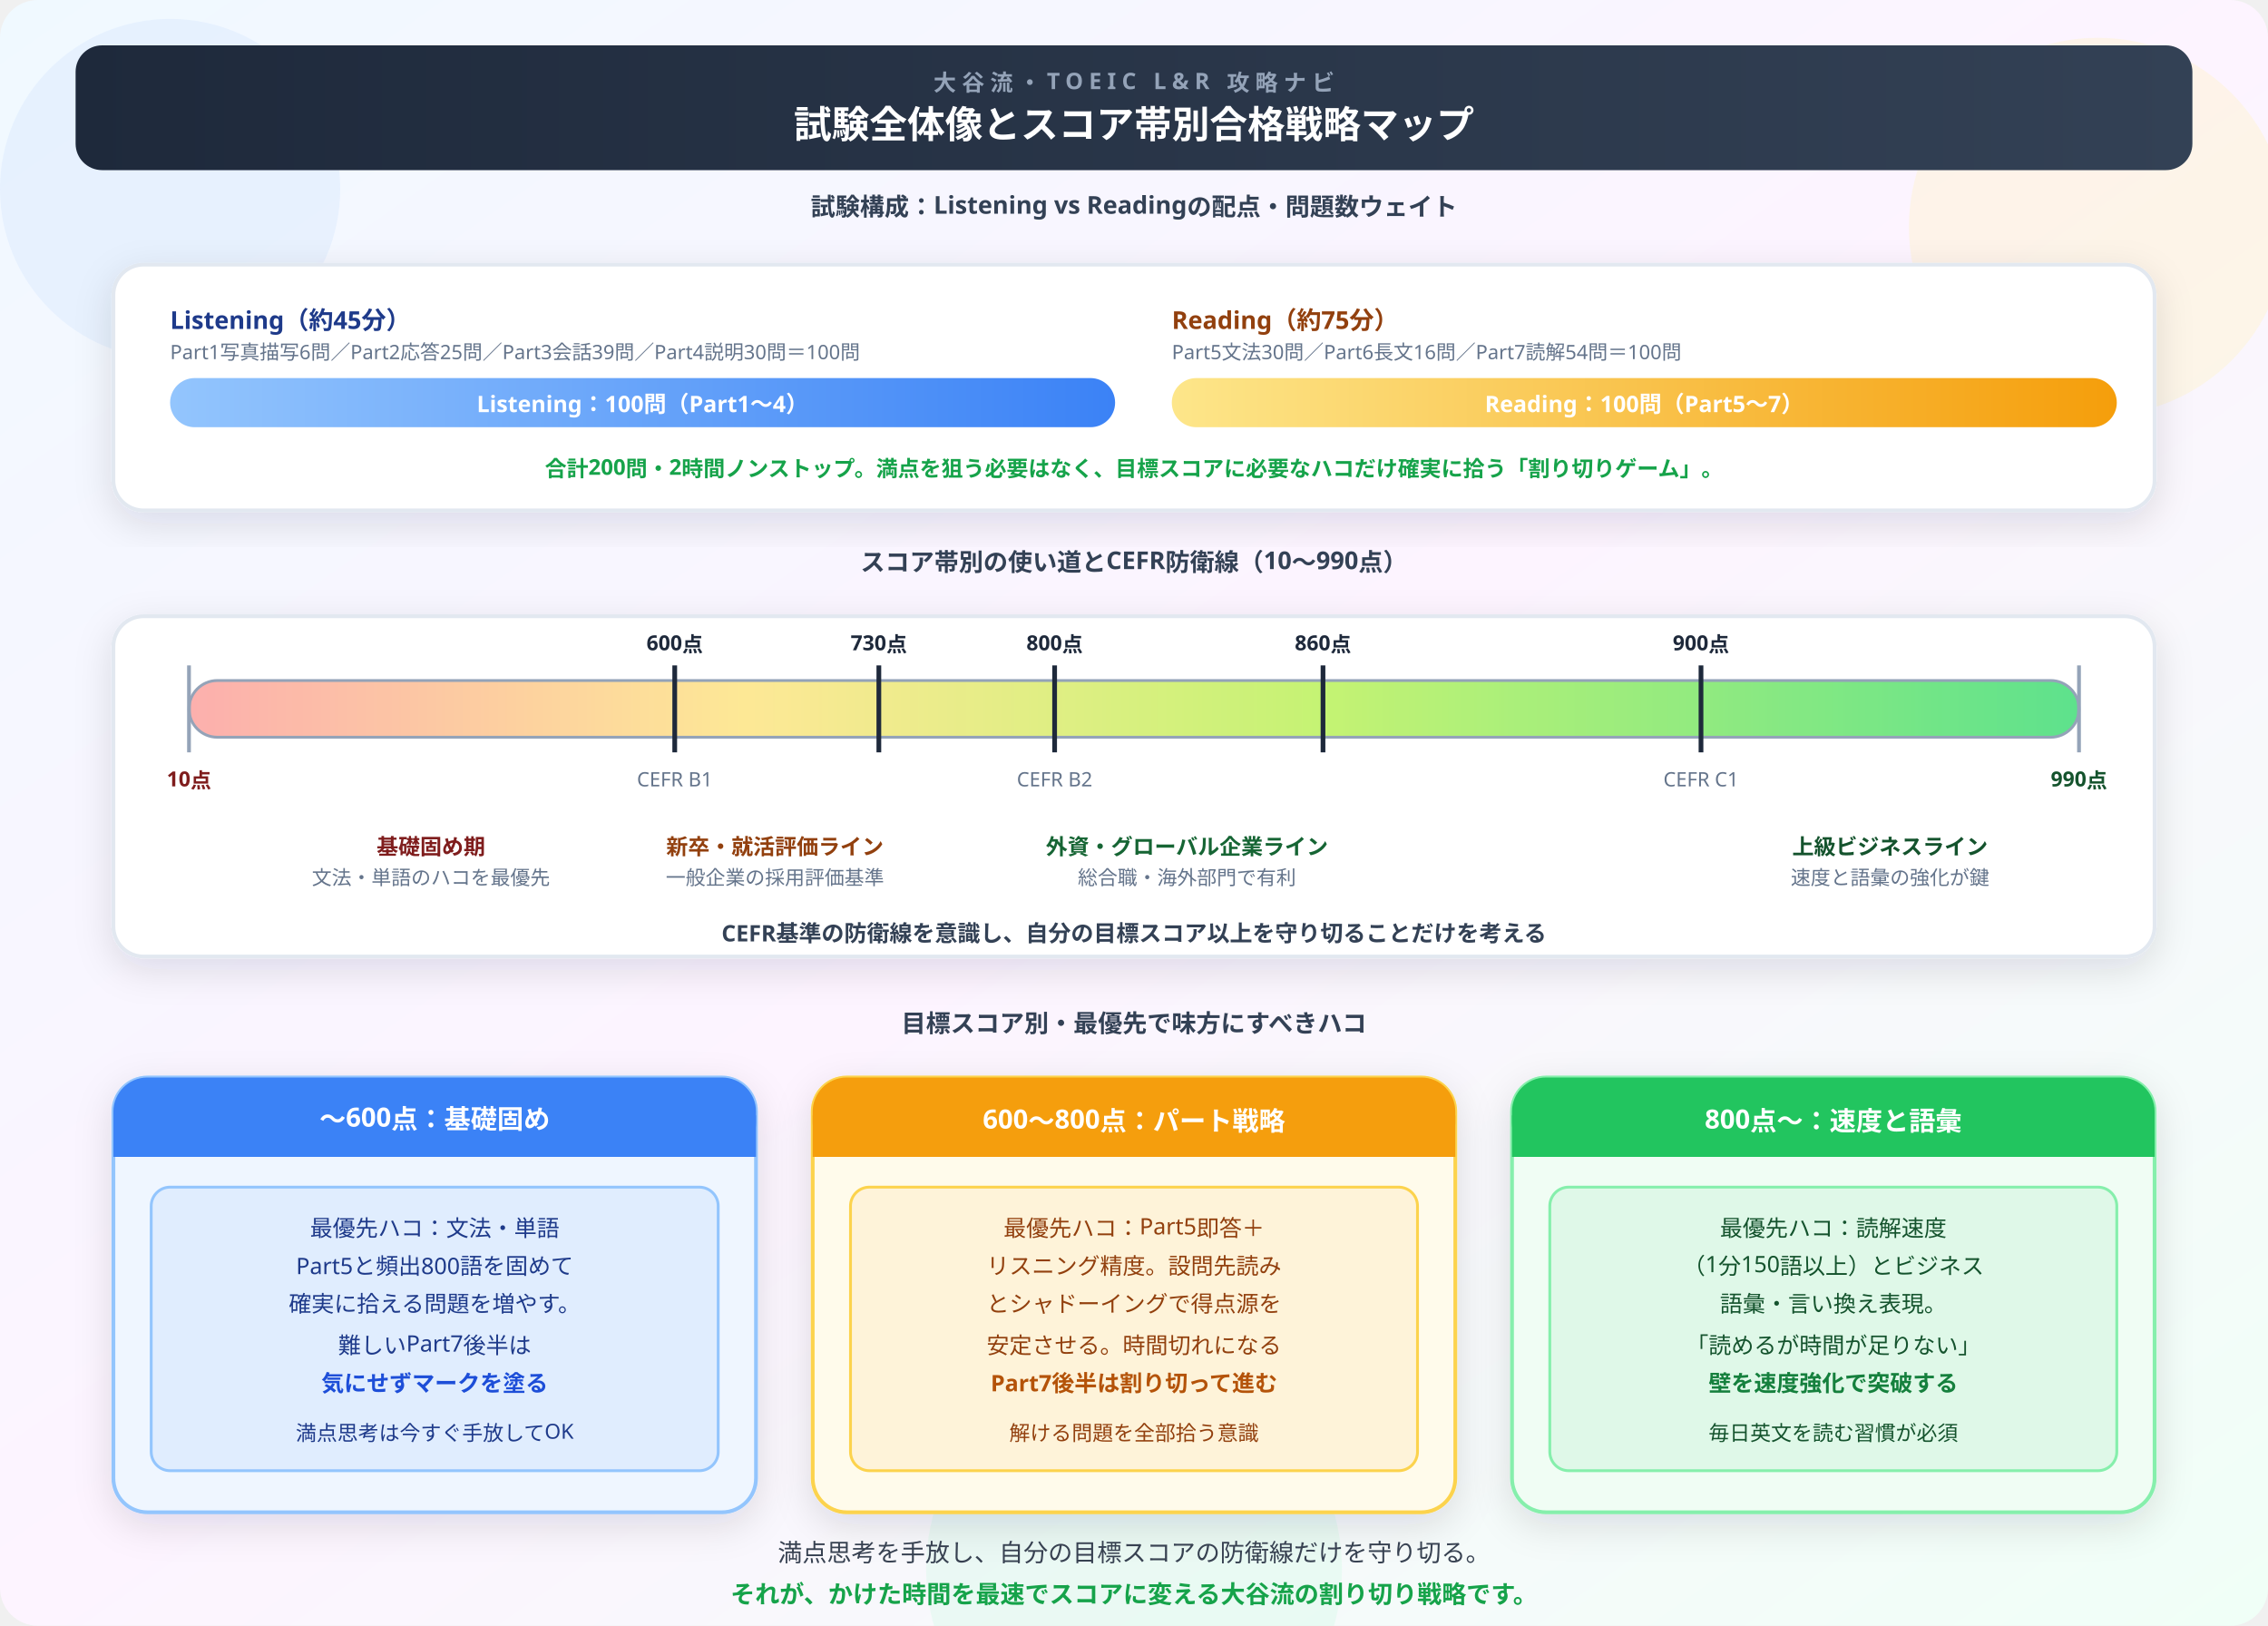
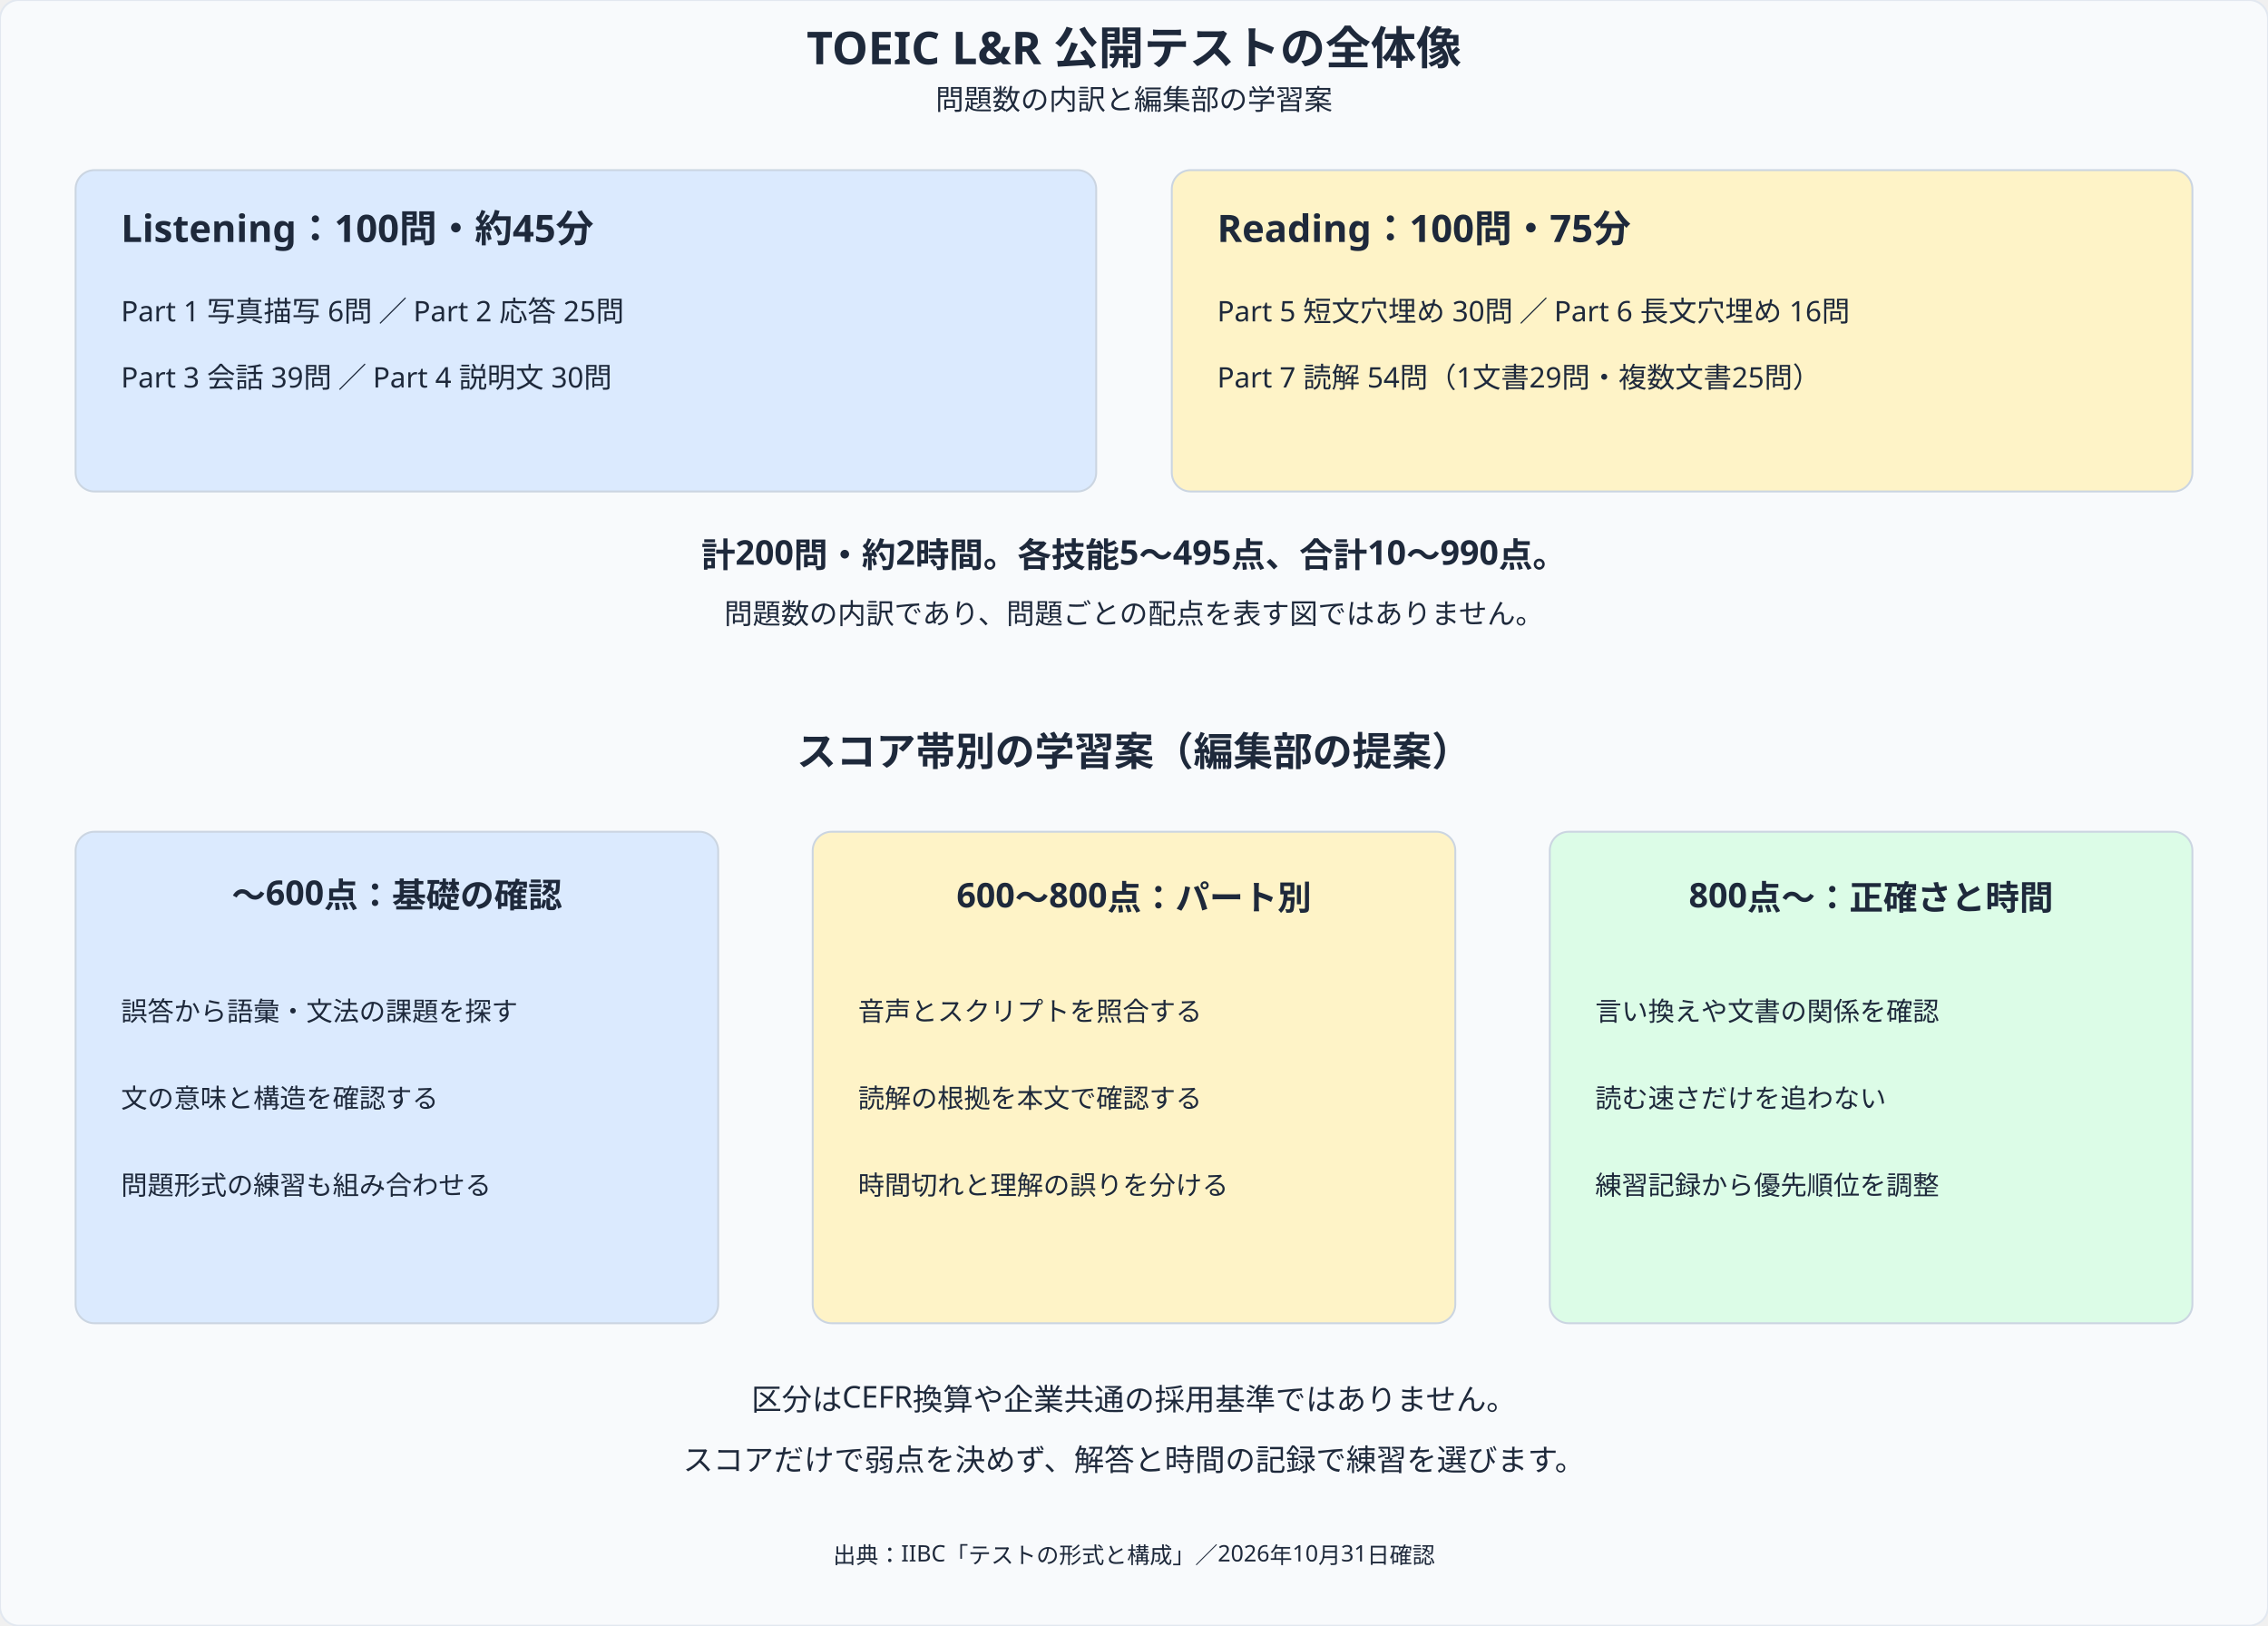
- <svg xmlns="http://www.w3.org/2000/svg" width="1200" height="860" viewBox="0 0 1200 860" role="img" aria-labelledby="svgtitle svgdesc">
-   <defs>
-     <linearGradient id="toBg" x1="0" y1="0" x2="1" y2="1">
-       <stop offset="0" stop-color="#F0F9FF" />
-       <stop offset="0.5" stop-color="#FDF4FF" />
-       <stop offset="1" stop-color="#F0FFF7" />
-     </linearGradient>
-     <linearGradient id="toTitle" x1="0" y1="0" x2="1" y2="0">
-       <stop offset="0" stop-color="#1E293B" />
-       <stop offset="1" stop-color="#334155" />
-     </linearGradient>
-     <linearGradient id="toListen" x1="0" y1="0" x2="1" y2="0">
-       <stop offset="0" stop-color="#93C5FD" />
-       <stop offset="1" stop-color="#3B82F6" />
-     </linearGradient>
-     <linearGradient id="toRead" x1="0" y1="0" x2="1" y2="0">
-       <stop offset="0" stop-color="#FDE68A" />
-       <stop offset="1" stop-color="#F59E0B" />
-     </linearGradient>
-     <linearGradient id="toScale" x1="0" y1="0" x2="1" y2="0">
-       <stop offset="0" stop-color="#FCA5A5" />
-       <stop offset="0.3" stop-color="#FDE68A" />
-       <stop offset="0.6" stop-color="#BEF264" />
-       <stop offset="1" stop-color="#4ADE80" />
-     </linearGradient>
-     <filter id="toShadow" x="-15%" y="-15%" width="130%" height="130%">
-       <feDropShadow dx="0" dy="6" stdDeviation="10" flood-color="#1E293B" flood-opacity="0.12" />
-     </filter>
-     <style>.tt{font-family:"Noto Sans JP",system-ui,sans-serif}.tr{font-family:"Noto Sans JP",system-ui,sans-serif;font-size:10.5px;fill:#64748b}</style>
-   </defs>
-   <rect width="1200" height="860" rx="20" fill="url(#toBg)" />
-   <circle cx="90" cy="100" r="90" fill="#DBEAFE" opacity="0.5" />
-   <circle cx="1110" cy="120" r="100" fill="#FEF3C7" opacity="0.4" />
-   <circle cx="600" cy="830" r="110" fill="#D1FAE5" opacity="0.35" />
-   <rect x="40" y="24" width="1120" height="66" rx="14" fill="url(#toTitle)" />
-   <text x="600" y="48" text-anchor="middle" class="tt" font-size="12" font-weight="700" fill="#94A3B8" letter-spacing="3">大谷流・TOEIC L&amp;R 攻略ナビ</text>
-   <text x="600" y="73" text-anchor="middle" class="tt" font-size="20" font-weight="800" fill="#FFFFFF">試験全体像とスコア帯別合格戦略マップ</text>
-   <text x="600" y="114" text-anchor="middle" class="tt" font-size="13" font-weight="700" fill="#334155">試験構成：Listening vs Readingの配点・問題数ウェイト</text>
-   <g filter="url(#toShadow)">
-     <rect x="60" y="140" width="1080" height="130" rx="16" fill="#FFFFFF" stroke="#E2E8F0" stroke-width="2" />
-   </g>
-   <text x="90" y="174" class="tt" font-size="13" font-weight="800" fill="#1E3A8A">Listening（約45分）</text>
-   <text x="90" y="190" class="tr">Part1写真描写6問／Part2応答25問／Part3会話39問／Part4説明30問＝100問</text>
-   <rect x="90" y="200" width="500" height="26" rx="13" fill="url(#toListen)" />
-   <text x="340" y="218" text-anchor="middle" class="tt" font-size="12" font-weight="700" fill="#fff">Listening：100問（Part1〜4）</text>
-   <text x="620" y="174" class="tt" font-size="13" font-weight="800" fill="#92400E">Reading（約75分）</text>
-   <text x="620" y="190" class="tr">Part5文法30問／Part6長文16問／Part7読解54問＝100問</text>
-   <rect x="620" y="200" width="500" height="26" rx="13" fill="url(#toRead)" />
-   <text x="870" y="218" text-anchor="middle" class="tt" font-size="12" font-weight="700" fill="#fff">Reading：100問（Part5〜7）</text>
-   <text x="600" y="252" text-anchor="middle" class="tt" font-size="11.5" font-weight="700" fill="#16A34A">合計200問・2時間ノンストップ。満点を狙う必要はなく、目標スコアに必要なハコだけ確実に拾う「割り切りゲーム」。</text>
-   <text x="600" y="302" text-anchor="middle" class="tt" font-size="13" font-weight="700" fill="#334155">スコア帯別の使い道とCEFR防衛線（10〜990点）</text>
-   <g filter="url(#toShadow)">
-     <rect x="60" y="326" width="1080" height="180" rx="16" fill="#FFFFFF" stroke="#E2E8F0" stroke-width="2" />
-   </g>
-   <rect x="100" y="360" width="1000" height="30" rx="15" fill="url(#toScale)" opacity="0.9" />
-   <rect x="100" y="360" width="1000" height="30" rx="15" fill="none" stroke="#94A3B8" stroke-width="1.5" />
-   <line x1="100" y1="352" x2="100" y2="398" stroke="#94A3B8" stroke-width="2" />
-   <text x="100" y="416" text-anchor="middle" class="tt" font-size="11" font-weight="700" fill="#7F1D1D">10点</text>
-   <line x1="357" y1="352" x2="357" y2="398" stroke="#1E293B" stroke-width="2.5" />
-   <text x="357" y="344" text-anchor="middle" class="tt" font-size="11" font-weight="800" fill="#1E293B">600点</text>
-   <text x="357" y="416" text-anchor="middle" class="tr">CEFR B1</text>
-   <line x1="465" y1="352" x2="465" y2="398" stroke="#1E293B" stroke-width="2.5" />
-   <text x="465" y="344" text-anchor="middle" class="tt" font-size="11" font-weight="800" fill="#1E293B">730点</text>
-   <line x1="558" y1="352" x2="558" y2="398" stroke="#1E293B" stroke-width="2.5" />
-   <text x="558" y="344" text-anchor="middle" class="tt" font-size="11" font-weight="800" fill="#1E293B">800点</text>
-   <text x="558" y="416" text-anchor="middle" class="tr">CEFR B2</text>
-   <line x1="700" y1="352" x2="700" y2="398" stroke="#1E293B" stroke-width="2.5" />
-   <text x="700" y="344" text-anchor="middle" class="tt" font-size="11" font-weight="800" fill="#1E293B">860点</text>
-   <line x1="900" y1="352" x2="900" y2="398" stroke="#1E293B" stroke-width="2.5" />
-   <text x="900" y="344" text-anchor="middle" class="tt" font-size="11" font-weight="800" fill="#1E293B">900点</text>
-   <text x="900" y="416" text-anchor="middle" class="tr">CEFR C1</text>
-   <line x1="1100" y1="352" x2="1100" y2="398" stroke="#94A3B8" stroke-width="2" />
-   <text x="1100" y="416" text-anchor="middle" class="tt" font-size="11" font-weight="700" fill="#14532D">990点</text>
-   <text x="228" y="452" text-anchor="middle" class="tt" font-size="11.5" font-weight="700" fill="#7F1D1D">基礎固め期</text>
-   <text x="228" y="468" text-anchor="middle" class="tr">文法・単語のハコを最優先</text>
-   <text x="410" y="452" text-anchor="middle" class="tt" font-size="11.5" font-weight="700" fill="#92400E">新卒・就活評価ライン</text>
-   <text x="410" y="468" text-anchor="middle" class="tr">一般企業の採用評価基準</text>
-   <text x="628" y="452" text-anchor="middle" class="tt" font-size="11.5" font-weight="700" fill="#166534">外資・グローバル企業ライン</text>
-   <text x="628" y="468" text-anchor="middle" class="tr">総合職・海外部門で有利</text>
-   <text x="1000" y="452" text-anchor="middle" class="tt" font-size="11.5" font-weight="700" fill="#14532D">上級ビジネスライン</text>
-   <text x="1000" y="468" text-anchor="middle" class="tr">速度と語彙の強化が鍵</text>
-   <text x="600" y="498" text-anchor="middle" class="tt" font-size="12" font-weight="700" fill="#334155">CEFR基準の防衛線を意識し、自分の目標スコア以上を守り切ることだけを考える</text>
-   <text x="600" y="546" text-anchor="middle" class="tt" font-size="13" font-weight="700" fill="#334155">目標スコア別・最優先で味方にすべきハコ</text>
-   <g filter="url(#toShadow)">
-     <rect x="60" y="570" width="340" height="230" rx="18" fill="#EFF6FF" stroke="#93C5FD" stroke-width="2" />
-     <rect x="60" y="570" width="340" height="42" rx="18" fill="#3B82F6" />
-     <rect x="60" y="590" width="340" height="22" fill="#3B82F6" />
-   </g>
-   <text x="230" y="597" text-anchor="middle" class="tt" font-size="14" font-weight="800" fill="#fff">〜600点：基礎固め</text>
-   <rect x="80" y="628" width="300" height="150" rx="10" fill="rgba(59,130,246,.08)" stroke="#93C5FD" stroke-width="1.5" />
-   <text x="230" y="654" text-anchor="middle" class="tt" font-size="12" fill="#1E3A8A">最優先ハコ：文法・単語</text>
-   <text x="230" y="674" text-anchor="middle" class="tt" font-size="12" fill="#1E3A8A">Part5と頻出800語を固めて</text>
-   <text x="230" y="694" text-anchor="middle" class="tt" font-size="12" fill="#1E3A8A">確実に拾える問題を増やす。</text>
-   <text x="230" y="716" text-anchor="middle" class="tt" font-size="12" fill="#1E3A8A">難しいPart7後半は</text>
-   <text x="230" y="736" text-anchor="middle" class="tt" font-size="12" font-weight="700" fill="#1D4ED8">気にせずマークを塗る</text>
-   <text x="230" y="762" text-anchor="middle" class="tt" font-size="11" fill="#1E3A8A">満点思考は今すぐ手放してOK</text>
-   <g filter="url(#toShadow)">
-     <rect x="430" y="570" width="340" height="230" rx="18" fill="#FFFBEB" stroke="#FCD34D" stroke-width="2" />
-     <rect x="430" y="570" width="340" height="42" rx="18" fill="#F59E0B" />
-     <rect x="430" y="590" width="340" height="22" fill="#F59E0B" />
-   </g>
-   <text x="600" y="597" text-anchor="middle" class="tt" font-size="14" font-weight="800" fill="#fff">600〜800点：パート戦略</text>
-   <rect x="450" y="628" width="300" height="150" rx="10" fill="rgba(245,158,11,.08)" stroke="#FCD34D" stroke-width="1.5" />
-   <text x="600" y="654" text-anchor="middle" class="tt" font-size="12" fill="#92400E">最優先ハコ：Part5即答＋</text>
-   <text x="600" y="674" text-anchor="middle" class="tt" font-size="12" fill="#92400E">リスニング精度。設問先読み</text>
-   <text x="600" y="694" text-anchor="middle" class="tt" font-size="12" fill="#92400E">とシャドーイングで得点源を</text>
-   <text x="600" y="716" text-anchor="middle" class="tt" font-size="12" fill="#92400E">安定させる。時間切れになる</text>
-   <text x="600" y="736" text-anchor="middle" class="tt" font-size="12" font-weight="700" fill="#B45309">Part7後半は割り切って進む</text>
-   <text x="600" y="762" text-anchor="middle" class="tt" font-size="11" fill="#92400E">解ける問題を全部拾う意識</text>
-   <g filter="url(#toShadow)">
-     <rect x="800" y="570" width="340" height="230" rx="18" fill="#F0FDF4" stroke="#86EFAC" stroke-width="2" />
-     <rect x="800" y="570" width="340" height="42" rx="18" fill="#22C55E" />
-     <rect x="800" y="590" width="340" height="22" fill="#22C55E" />
-   </g>
-   <text x="970" y="597" text-anchor="middle" class="tt" font-size="14" font-weight="800" fill="#fff">800点〜：速度と語彙</text>
-   <rect x="820" y="628" width="300" height="150" rx="10" fill="rgba(34,197,94,.08)" stroke="#86EFAC" stroke-width="1.5" />
-   <text x="970" y="654" text-anchor="middle" class="tt" font-size="12" fill="#14532D">最優先ハコ：読解速度</text>
-   <text x="970" y="674" text-anchor="middle" class="tt" font-size="12" fill="#14532D">（1分150語以上）とビジネス</text>
-   <text x="970" y="694" text-anchor="middle" class="tt" font-size="12" fill="#14532D">語彙・言い換え表現。</text>
-   <text x="970" y="716" text-anchor="middle" class="tt" font-size="12" fill="#14532D">「読めるが時間が足りない」</text>
-   <text x="970" y="736" text-anchor="middle" class="tt" font-size="12" font-weight="700" fill="#15803D">壁を速度強化で突破する</text>
-   <text x="970" y="762" text-anchor="middle" class="tt" font-size="11" fill="#14532D">毎日英文を読む習慣が必須</text>
-   <text x="600" y="826" text-anchor="middle" class="tt" font-size="13" fill="#374151">満点思考を手放し、自分の目標スコアの防衛線だけを守り切る。</text>
-   <text x="600" y="848" text-anchor="middle" class="tt" font-size="13" font-weight="700" fill="#16A34A">それが、かけた時間を最速でスコアに変える大谷流の割り切り戦略です。</text>
+ <svg xmlns="http://www.w3.org/2000/svg" viewBox="0 0 1200 860" width="1200" height="860" role="img" aria-labelledby="title desc">
+   <style>text{font-family:'Noto Sans JP','Hiragino Sans',sans-serif}</style>
+   <rect x="0" y="0" width="1200" height="860" rx="10" fill="#F8FAFC" stroke="#E2E8F0" />
+   <text x="600.0" y="34" font-size="24" fill="#1E293B" text-anchor="middle" font-weight="700">TOEIC L&amp;R 公開テストの全体像</text>
+   <text x="600.0" y="58" font-size="15" fill="#1E293B" text-anchor="middle">問題数の内訳と編集部の学習案</text>
+   <rect x="40" y="90" width="540" height="170" rx="10" fill="#DBEAFE" stroke="#CBD5E1" />
+   <text x="64" y="128" font-size="20" fill="#1E293B" text-anchor="start" font-weight="700">Listening：100問・約45分</text>
+   <text x="64" y="170" font-size="15" fill="#1E293B" text-anchor="start">Part 1 写真描写 6問 ／ Part 2 応答 25問</text>
+   <text x="64" y="205" font-size="15" fill="#1E293B" text-anchor="start">Part 3 会話 39問 ／ Part 4 説明文 30問</text>
+   <rect x="620" y="90" width="540" height="170" rx="10" fill="#FEF3C7" stroke="#CBD5E1" />
+   <text x="644" y="128" font-size="20" fill="#1E293B" text-anchor="start" font-weight="700">Reading：100問・75分</text>
+   <text x="644" y="170" font-size="15" fill="#1E293B" text-anchor="start">Part 5 短文穴埋め 30問 ／ Part 6 長文穴埋め 16問</text>
+   <text x="644" y="205" font-size="15" fill="#1E293B" text-anchor="start">Part 7 読解 54問（1文書29問・複数文書25問）</text>
+   <text x="600.0" y="300" font-size="18" fill="#1E293B" text-anchor="middle" font-weight="700">計200問・約2時間。各技能5〜495点、合計10〜990点。</text>
+   <text x="600.0" y="330" font-size="15" fill="#1E293B" text-anchor="middle">問題数の内訳であり、問題ごとの配点を表す図ではありません。</text>
+   <text x="600.0" y="405" font-size="21" fill="#1E293B" text-anchor="middle" font-weight="700">スコア帯別の学習案（編集部の提案）</text>
+   <rect x="40" y="440" width="340" height="260" rx="10" fill="#DBEAFE" stroke="#CBD5E1" />
+   <text x="210" y="480" font-size="18" fill="#1E293B" text-anchor="middle" font-weight="700">〜600点：基礎の確認</text>
+   <text x="64" y="540" font-size="14" fill="#1E293B" text-anchor="start">誤答から語彙・文法の課題を探す</text>
+   <text x="64" y="586" font-size="14" fill="#1E293B" text-anchor="start">文の意味と構造を確認する</text>
+   <text x="64" y="632" font-size="14" fill="#1E293B" text-anchor="start">問題形式の練習も組み合わせる</text>
+   <rect x="430" y="440" width="340" height="260" rx="10" fill="#FEF3C7" stroke="#CBD5E1" />
+   <text x="600" y="480" font-size="18" fill="#1E293B" text-anchor="middle" font-weight="700">600〜800点：パート別</text>
+   <text x="454" y="540" font-size="14" fill="#1E293B" text-anchor="start">音声とスクリプトを照合する</text>
+   <text x="454" y="586" font-size="14" fill="#1E293B" text-anchor="start">読解の根拠を本文で確認する</text>
+   <text x="454" y="632" font-size="14" fill="#1E293B" text-anchor="start">時間切れと理解の誤りを分ける</text>
+   <rect x="820" y="440" width="340" height="260" rx="10" fill="#DCFCE7" stroke="#CBD5E1" />
+   <text x="990" y="480" font-size="18" fill="#1E293B" text-anchor="middle" font-weight="700">800点〜：正確さと時間</text>
+   <text x="844" y="540" font-size="14" fill="#1E293B" text-anchor="start">言い換えや文書の関係を確認</text>
+   <text x="844" y="586" font-size="14" fill="#1E293B" text-anchor="start">読む速さだけを追わない</text>
+   <text x="844" y="632" font-size="14" fill="#1E293B" text-anchor="start">練習記録から優先順位を調整</text>
+   <text x="600.0" y="746" font-size="16" fill="#1E293B" text-anchor="middle">区分はCEFR換算や企業共通の採用基準ではありません。</text>
+   <text x="600.0" y="778" font-size="16" fill="#1E293B" text-anchor="middle">スコアだけで弱点を決めず、解答と時間の記録で練習を選びます。</text>
+   <text x="600.0" y="827" font-size="12" fill="#1E293B" text-anchor="middle">出典：IIBC「テストの形式と構成」／2026年10月31日確認</text>
</svg>
